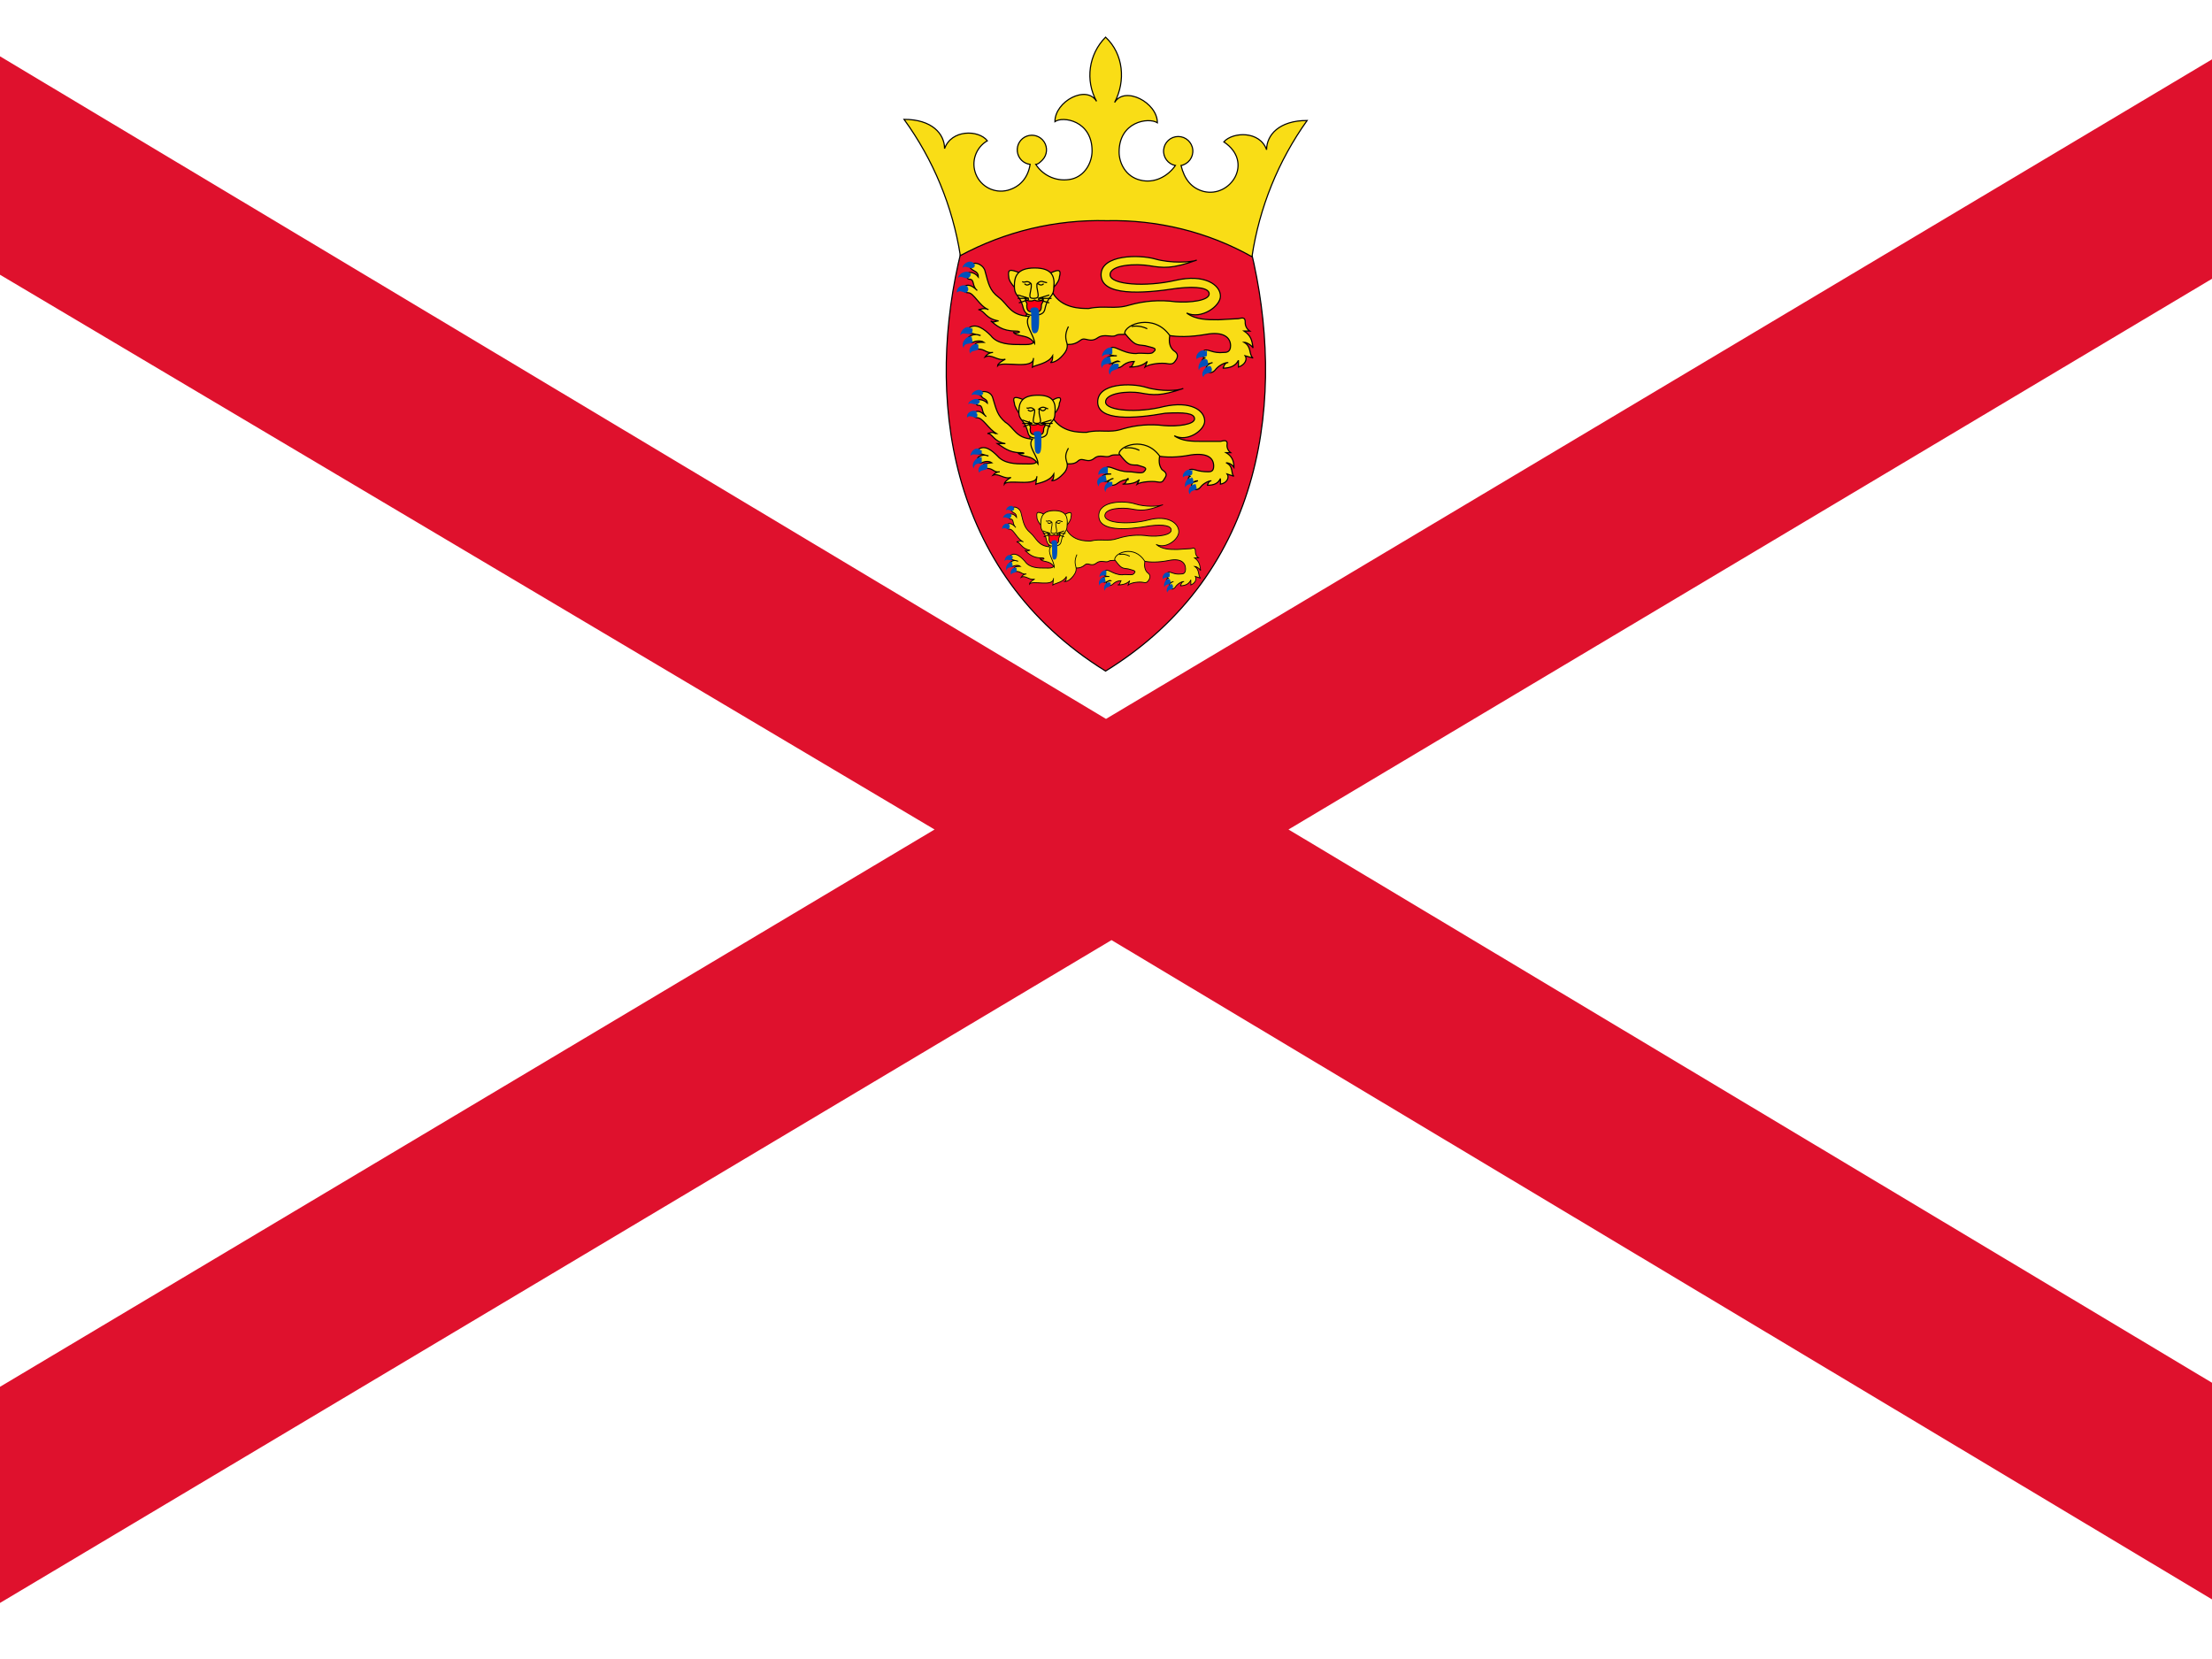
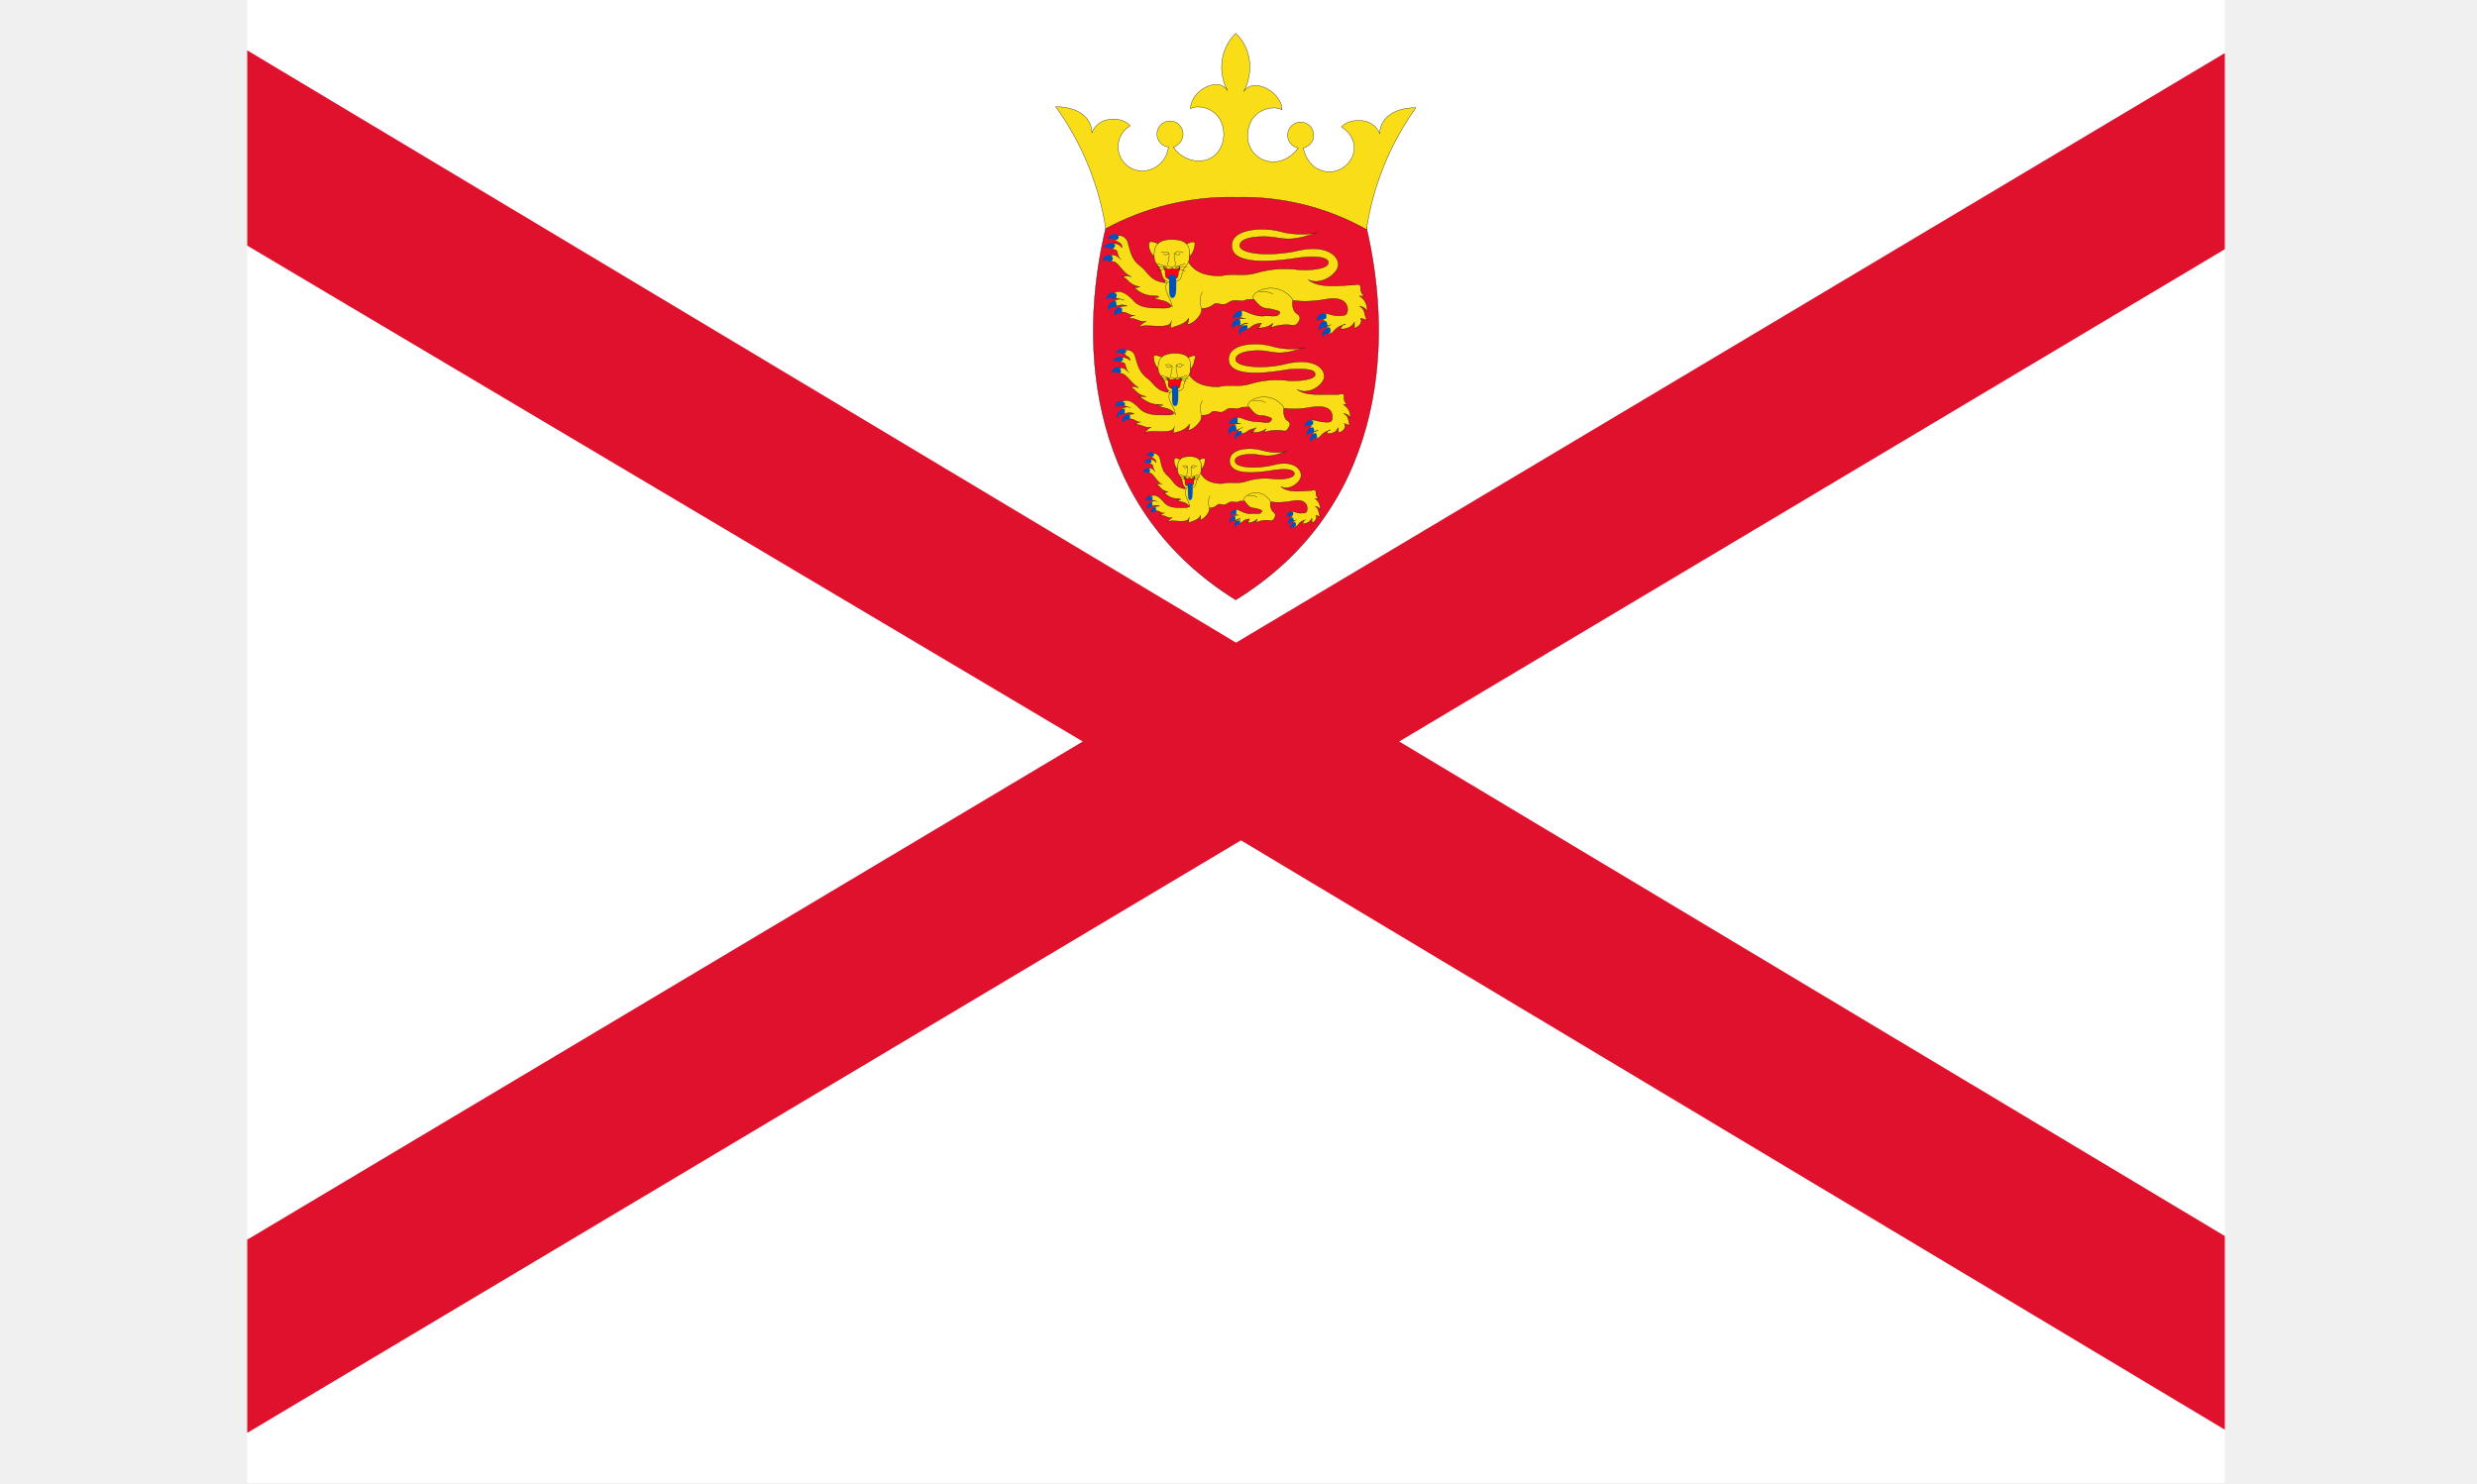
- <svg xmlns="http://www.w3.org/2000/svg" id="flag-icons-je" viewBox="0 0 640 480">
+ <svg xmlns="http://www.w3.org/2000/svg" id="flag-icons-je" viewBox="0 0 801.6 480">
  <defs>
-     <clipPath id="je-a">
-       <path fill-opacity=".7" d="M-5.3-6h40v30h-40z" />
+     <clipPath id="clip-path" transform="translate(80)">
+       <rect width="640" height="480" fill="none" />
    </clipPath>
  </defs>
-   <g clip-path="url(#je-a)" transform="matrix(16 0 0 16 84.8 96)">
-     <path fill="#fff" d="M-5.3-6h40v30h-40z" />
-     <path fill="#df112d" fill-rule="evenodd" d="M-10.3-6v2L11.6 9l-21.8 13v2H-7l21.8-13 21.7 13h3.2v-2L18 9 39.8-4v-2h-3.3L14.7 7-7-6h-3.2z" />
-     <g stroke="#000" transform="translate(-9.7 -6) scale(.20361)">
-       <path fill="#e8112d" stroke-width=".1" d="M132.7 22.2c3.1 12.8 1.4 28.6-12.9 37.4-14.2-8.8-16-24.6-12.8-37.4 3.4-3 18.6-4.9 25.7 0z" />
-       <path fill="#f9dd16" stroke-width=".1" d="M119.9 19.6c4.5-.1 9 1 12.9 3.2a28 28 0 0 1 4.9-12.1c-2.5 0-3.6 1.3-3.6 2.6-.6-1.7-3-1.6-3.8-.7 2.7 1.8.6 5-1.8 4.4-1.1-.3-1.7-1.1-2-2.3a1.3 1.3 0 1 0-.5 0c-.7 1-1.9 1.6-3.1 1.3-1.3-.3-1.9-1.5-1.9-2.5 0-2.7 2.6-3.1 3.4-2.6 0-1.8-2.9-3.3-3.8-1.8 1-1.9.8-4.3-.8-5.8A4.8 4.8 0 0 0 119 9c-.9-1.5-3.7 0-3.7 1.8.7-.5 3.3-.1 3.3 2.6 0 1-.6 2.2-1.8 2.5a3 3 0 0 1-3.2-1.3c.2 0 .4-.2.6-.4a1.3 1.3 0 1 0-1.1.4c-.2 1.2-.9 2-2 2.3a2.4 2.4 0 0 1-1.8-4.4c-.8-1-3.2-1-3.8.7 0-1.3-1.1-2.6-3.6-2.6a28 28 0 0 1 5 12.1 26 26 0 0 1 13-3.1z" />
-       <g id="b">
-         <g fill="#f9dd16" stroke-width=".1">
-           <path d="M130.7 32.2c-.4 0-.4.5-.5.5.8 0 1.2-.3 1.4-.7v.6c.6-.2.8-.7.6-1l.7.2c-.4-.3-.1-1-.8-1.4.2 0 .6.2.8.5-.1-.7-.2-1.1-.8-1.5h.5a.9.9 0 0 1-.4-.8c0-.4-.2-.4-.6-.3l-1.8.1c-1 0-2 0-2.8-.6 1.3.6 3-.6 3-1.5 0-1-1.4-2-4-1.4-2.6.6-5.8.4-5.8-.5s2.3-1 3.5-.8c1.2.2 2 .3 4.2-.5-.5.2-2.3.3-3.7-.1s-4.8-.4-4.8 1.4c0 1.9 3.6 1.7 6.8 1.2 1.8-.2 2.8 0 2.8.5 0 .6-1.7.8-3 .7a10 10 0 0 0-4.1.3c-1.3.4-2.2 0-3.6.3-.7 0-2.4 0-3.2-1.4-.5.4-2 1.1-2.3 1.9-.3.6 0 1.3.4 2 .6.8-.3.7-1 .7-.8 0-2 0-2.6-.8-.6-.6-1.3-1.1-1.9-.7-.3.3 0 .6.2.5l.8.2a1 1 0 0 0-1 .1c-.3.2 0 .6.3.5.2-.1.7-.2 1 0-.3 0-.7 0-.8.2s0 .4.3.4c.6 0 .7.4 1.3.3a.9.9 0 0 0-.7.4c.6-.3 1.1.4 1.8.2-.2.1-.7.4-.7.6.4-.5 3.2.4 3.2-.7l-.1.8c.3-.2 1.4-.3 1.8-1 0 .2 0 .5-.2.6.3 0 .8-.2 1.3-.9.2-.3.2-.5.2-.7.5 0 .8-.1 1.2-.4.4-.3.8.3 1.5-.2.6-.4 1.2 0 1.6-.2.3-.2.8 0 1.2-.2s1 .1 1.6-.4c1 .4 2.3 1 5.2.5 1.6-.3 2.2.3 2.2 1 0 .6-.4.6-.6.6-1 .1-1.3-.3-1.7-.2-.2.1-.4.5 0 .7-.3.1-.3.4-.1.5s.5 0 .8-.1c-.4.1-.7.4-.5.7.1.2.4.3.7 0 .3-.4.8-.7 1.2-.7zm-18.6-8c-.8-.3-1-.3-.9.4 0 .3.3.7.5.9 0-.3.1-1 .4-1.2z" />
-           <path d="M114.8 24.3c.8-.4 1.1-.4.9.3 0 .3-.3.7-.5.9 0-.3 0-1-.4-1.2z" />
-           <path d="M113.5 23.8c1.6 0 1.8.8 1.7 1.7 0 1-.5.6-.8 2-.1.4-.5.5-1 .5-.3 0-.7 0-.9-.6-.3-1.3-.8-1-.8-2 0-.8.2-1.6 1.8-1.6z" />
-           <path d="M109.4 27.5c-.4-.2-.7 0-.9 0 .6.1.6.8 1.8 1-.3 0-.4.2-.7 0 .5.4 1 .9 2.2.9.7 0 .2.3-.2.1.4.5 1.3.1 1.9 1 0-.7-1-1.7-.5-2.4-1.7-.1-1.8-1-2.7-1.7-.8-.6-.9-1.2-1.2-2.3-.1-.5-.7-.8-1-.7-.3 0-.5.3-.2.5.2.2.6.2.6.7-.3-.4-.8-.5-1-.3-.1.2 0 .5.2.5.5 0 .2.6.7 1-.5-.5-.9-.6-1.2-.3-.1.2 0 .5.4.5.5 0 1 1.2 1.8 1.5zm13 4.6c-.2 0-.1.5-.5.5.8 0 1.3-.2 1.6-.5l-.2.5c.4-.3 1.5-.4 2-.3s.6-.1.8-.4c.2-.4 0-.6-.3-.8-.3-.3-.4-.7-.3-1.3-1.4-2-4-1-4-.2.9 1.1 1 1 1.8 1.1.7.2 1.2.2.7.6-.2.2-1 0-1.5.1-1.3 0-2-.9-2.3-.4-.3.4 0 .6.6.6-.4 0-1 0-.9.4.2.7.8-.1 1.1.1-.2 0-.6.1-.6.3 0 .2.5.5 1 0a1.6 1.6 0 0 1 1-.3z" />
-         </g>
-         <path fill="none" stroke-width=".1" d="M123.5 29.2c-.4-.2-.9-.3-1.4-.2m-5.6 0c-.4.8-.2 1.2-.1 1.6m-4-5.6c.2.2.4-.2.8.2-.1-.1-.3.3-.6 0m2-.1c-.3 0-.5-.3-.9.1.1-.1.3.3.6 0m-.6 0v.3c.1.7.3 1-.3 1-.5 0-.3-.3-.2-1v-.3" />
-         <path fill="#ff0016" stroke-width=".1" d="M113.5 27.7c.4 0 .6 0 .6-.6 0-.2.3-.3.1-.7.2.4-.7.4-.7.2 0 .2-1 .2-.8-.2-.1.4.2.5.1.7 0 .6.2.6.7.6z" />
-         <path stroke-width=".1" d="m113 26.5-1-.3m1 .3h-1m1 .1-.9.3m1.7-.4 1-.3m-1 .3h1.2m-1.2.1 1 .3" />
-         <path fill="#0051ba" stroke-width="0" d="M108.1 23.4c-.3-.4-1 0-1 .4.2-.3.6.1.9 0 .1 0 .3-.2.1-.4zm-.3.9c-.3-.4-1.1 0-1.1.4.2-.3.6.1.9 0 .1 0 .3-.3.2-.4zm-.2 1.2c-.4-.4-1.1 0-1 .5.2-.3.6 0 .8 0 .2-.1.3-.4.1-.5zm.3 3.7c-.4-.4-1 .1-1 .6.2-.4.7 0 1-.2 0 0 .2-.3 0-.5zm0 .7c-.5-.1-1 .6-.7 1 0-.5.6-.3.8-.5l-.1-.5zm.6.7c-.5-.2-1 .4-.7.8 0-.3.6-.2.7-.4v-.5zm11.7 1.1c-.5-.1-1 .5-.7 1 0-.5.6-.3.8-.5l-.1-.5zm.6.6c-.5-.1-.9.6-.6 1 0-.5.6-.4.7-.6.1-.1.1-.4 0-.4zm-.4-1.4c-.4-.2-1 .4-.9.8.2-.4.7-.1.9-.3V31zm8.3 1c-.4-.1-.8.6-.6 1 0-.4.6-.3.8-.5 0-.2 0-.5-.2-.5zm0-.7c-.4-.3-1 .3-.8.7.2-.3.7-.1.9-.3v-.5zm.4 1.3c-.5 0-.9.7-.6 1 0-.4.6-.3.7-.5.1-.2 0-.4-.1-.5zm-15.6-5.2c.3 0 .4.1.4.7 0 1 0 1.6-.4 1.6-.3 0-.3-.5-.3-1.3 0-.4 0-.7-.1-.6 0-.3.1-.4.4-.4z" />
-       </g>
-       <g fill="#f9dd16" stroke-width=".1">
-         <path d="M129.2 42.7c-.3 0-.3.4-.4.4.7 0 1-.2 1.2-.6v.5c.6-.1.8-.6.6-.9l.6.2c-.3-.2 0-.9-.7-1.2.2 0 .5.1.7.4 0-.6-.2-1-.7-1.3h.4a.8.8 0 0 1-.3-.8c0-.3-.2-.3-.6-.2h-1.6c-.9 0-1.8 0-2.5-.5 1.2.6 2.7-.5 2.7-1.3 0-1-1.3-1.8-3.6-1.3-2.3.6-5.2.4-5.2-.4s2-1 3.1-.8c1.1.2 1.8.3 3.8-.4-.4.2-2 .3-3.3-.1s-4.3-.4-4.3 1.3c0 1.7 3.2 1.5 6 1 1.7-.1 2.6 0 2.6.5s-1.5.7-2.7.6a9 9 0 0 0-3.7.3c-1.2.4-2 0-3.2.3-.7 0-2.2 0-3-1.3-.4.4-1.7 1-2 1.7-.2.6 0 1.2.4 1.8.5.7-.3.6-1 .6-.6 0-1.7 0-2.3-.7-.5-.5-1.1-1-1.7-.6-.2.3 0 .5.2.4l.7.2a.9.9 0 0 0-.9.1c-.2.2 0 .6.3.5.2-.1.6-.2.9 0l-.7.1c-.1.1 0 .4.3.4.5 0 .6.4 1.1.3a.8.8 0 0 0-.6.3c.5-.2 1 .4 1.6.2-.2.1-.6.4-.6.6.3-.5 2.9.3 2.9-.7l-.1.7c.2-.1 1.2-.2 1.6-.9 0 .2 0 .5-.2.6.3 0 .7-.2 1.2-.8.2-.3.2-.5.2-.7.4 0 .7 0 1-.3.4-.3.8.3 1.4-.2.5-.4 1 0 1.4-.2.3-.2.8 0 1.1-.2s1 .1 1.5-.3c.9.3 2 .9 4.6.4 1.5-.2 2 .3 2 1 0 .5-.3.5-.5.5-1 0-1.2-.3-1.6-.2-.1 0-.3.4 0 .6-.2.1-.2.4 0 .5s.4 0 .7-.1c-.4 0-.7.3-.5.6.1.2.4.3.7 0 .2-.3.7-.6 1-.6zm-16.7-7.2c-.7-.3-1-.3-.8.3 0 .3.3.7.4.9 0-.3.1-1 .4-1.1z" />
-         <path d="M115 35.6c.6-.4 1-.4.7.2 0 .3-.2.7-.4.9 0-.3 0-1-.4-1.1z" />
-         <path d="M113.8 35.1c1.4 0 1.6.7 1.5 1.6 0 .9-.5.5-.7 1.8-.1.3-.5.4-1 .4-.2 0-.6 0-.7-.5-.3-1.2-.8-1-.8-1.8s.2-1.5 1.7-1.5z" />
-         <path d="M110 38.5c-.3-.2-.6 0-.7 0 .5 0 .5.7 1.6.9h-.7c.5.3 1 .8 2 .8.7 0 .2.2-.2 0 .4.5 1.2.1 1.8 1 0-.7-1-1.6-.5-2.2-1.5-.1-1.6-1-2.4-1.5-.7-.6-.8-1.1-1.1-2.1-.1-.5-.6-.7-1-.6-.2 0-.4.2 0 .4 0 .2.5.2.5.6-.3-.3-.8-.4-1-.2 0 .2 0 .4.2.4.5 0 .2.6.7 1-.5-.5-.8-.6-1.1-.3-.1.1 0 .4.3.4.5 0 1 1 1.7 1.4zm11.8 4c-.2 0-.1.5-.5.5.7 0 1.2-.1 1.5-.4l-.2.4c.3-.2 1.3-.3 1.8-.2s.5-.1.7-.4c.2-.3 0-.5-.3-.7-.2-.3-.3-.6-.2-1.2-1.3-1.8-3.6-.9-3.6-.2.8 1 .9 1 1.6 1 .6.2 1 .2.6.6-.2.2-.9 0-1.3 0-1.2 0-1.8-.7-2.1-.3-.3.4 0 .5.5.5-.3 0-.9 0-.8.4.2.6.7 0 1 0-.2 0-.5.2-.5.4 0 .1.4.4.9 0a1.4 1.4 0 0 1 .9-.3z" />
-       </g>
-       <path fill="none" stroke-width=".1" d="M122.8 40a2 2 0 0 0-1.3-.2m-5 0c-.4.7-.2 1-.1 1.4m-3.6-5c.1.2.3-.2.7.2-.1-.1-.3.3-.6 0m1.8-.1c-.2 0-.4-.3-.8 0 .1 0 .3.4.6 0m-.6 0v.4c.1.6.3.9-.2.9s-.3-.3-.2-1v-.2" />
-       <path fill="#ff0016" stroke-width=".1" d="M113.8 38.6c.3 0 .5 0 .5-.5 0-.2.3-.3 0-.6.3.3-.5.3-.5.1 0 .2-1 .2-.8-.1 0 .3.2.4.1.6 0 .5.2.5.7.5z" />
-       <path stroke-width=".1" d="m113.3 37.6-.9-.3m.9.3h-.9m.9 0-.8.3m1.5-.3 1-.3m-1 .3h1.1m-1 0 .8.3" />
-       <path fill="#0051ba" stroke-width="0" d="M108.9 34.8c-.3-.4-1 0-1 .3.3-.2.6.1.9 0 0 0 .3-.2 0-.3zm-.3.8c-.2-.4-1 0-1 .3.2-.2.6.1.8 0 .1 0 .3-.2.2-.3zm-.2 1c-.3-.3-1 0-.9.5.2-.3.6 0 .8 0 .1 0 .2-.4 0-.4zm.3 3.4c-.3-.4-.9 0-.9.5.2-.3.6 0 1-.2V40zm0 .6c-.4 0-.9.6-.6 1 0-.5.5-.4.7-.5v-.5zm.6.6c-.5-.1-1 .4-.7.8 0-.3.6-.2.7-.4v-.4zm10.5 1c-.5 0-1 .5-.6 1 0-.5.5-.3.7-.5l-.1-.5zm.5.6c-.4-.1-.8.5-.5.9 0-.5.5-.4.6-.6v-.3zm-.3-1.3c-.4-.2-1 .4-.8.7.1-.3.6 0 .8-.2v-.4zm7.4 1c-.3-.2-.7.5-.5.8 0-.3.5-.3.7-.4 0-.2 0-.5-.2-.5zm0-.7c-.3-.3-.9.3-.7.6.2-.3.6 0 .8-.3v-.4zm.4 1.2c-.5 0-.8.6-.5.9 0-.4.5-.3.6-.5l-.1-.4zm-14-4.7c.2 0 .3 0 .3.6 0 .9 0 1.4-.3 1.4s-.3-.4-.3-1.1c0-.4 0-.7-.1-.6 0-.2 0-.3.4-.3z" />
-       <g fill="#f9dd16" stroke-width=".1">
-         <path d="M130.7 32.2c-.4 0-.4.5-.5.5.8 0 1.2-.3 1.4-.7v.6c.6-.2.8-.7.6-1l.7.2c-.4-.3-.1-1-.8-1.4.2 0 .6.2.8.5-.1-.7-.2-1.1-.8-1.5h.5a.9.9 0 0 1-.4-.8c0-.4-.2-.4-.6-.3l-1.8.1c-1 0-2 0-2.8-.6 1.3.6 3-.6 3-1.5 0-1-1.4-2-4-1.4-2.6.6-5.8.4-5.8-.5s2.3-1 3.5-.8c1.2.2 2 .3 4.2-.5-.5.2-2.3.3-3.7-.1s-4.8-.4-4.8 1.4c0 1.9 3.6 1.7 6.8 1.2 1.8-.2 2.8 0 2.8.5 0 .6-1.7.8-3 .7a10 10 0 0 0-4.1.3c-1.3.4-2.2 0-3.6.3-.7 0-2.4 0-3.2-1.4-.5.4-2 1.1-2.3 1.9-.3.6 0 1.3.4 2 .6.8-.3.7-1 .7-.8 0-2 0-2.6-.8-.6-.6-1.3-1.1-1.9-.7-.3.3 0 .6.2.5l.8.2a1 1 0 0 0-1 .1c-.3.2 0 .6.3.5.2-.1.7-.2 1 0-.3 0-.7 0-.8.2s0 .4.3.4c.6 0 .7.4 1.3.3a.9.9 0 0 0-.7.4c.6-.3 1.1.4 1.8.2-.2.1-.7.4-.7.6.4-.5 3.2.4 3.2-.7l-.1.8c.3-.2 1.4-.3 1.8-1 0 .2 0 .5-.2.6.3 0 .8-.2 1.3-.9.2-.3.2-.5.2-.7.5 0 .8-.1 1.2-.4.4-.3.8.3 1.5-.2.6-.4 1.2 0 1.6-.2.3-.2.8 0 1.2-.2s1 .1 1.6-.4c1 .4 2.3 1 5.2.5 1.6-.3 2.2.3 2.2 1 0 .6-.4.6-.6.6-1 .1-1.3-.3-1.7-.2-.2.1-.4.5 0 .7-.3.1-.3.4-.1.5s.5 0 .8-.1c-.4.1-.7.4-.5.7.1.2.4.3.7 0 .3-.4.8-.7 1.2-.7zm-18.6-8c-.8-.3-1-.3-.9.4 0 .3.3.7.5.9 0-.3.1-1 .4-1.2z" transform="matrix(.67 0 0 .75 39.2 27.5)" />
-         <path d="M114.8 24.3c.8-.4 1.1-.4.9.3 0 .3-.3.7-.5.9 0-.3 0-1-.4-1.2z" transform="matrix(.67 0 0 .75 39.2 27.5)" />
-         <path d="M113.5 23.8c1.6 0 1.8.8 1.7 1.7 0 1-.5.6-.8 2-.1.4-.5.5-1 .5-.3 0-.7 0-.9-.6-.3-1.3-.8-1-.8-2 0-.8.2-1.6 1.8-1.6z" transform="matrix(.67 0 0 .75 39.2 27.5)" />
-         <path d="M109.4 27.5c-.4-.2-.7 0-.9 0 .6.1.6.8 1.8 1-.3 0-.4.2-.7 0 .5.4 1 .9 2.2.9.7 0 .2.3-.2.1.4.5 1.3.1 1.9 1 0-.7-1-1.7-.5-2.4-1.7-.1-1.8-1-2.7-1.7-.8-.6-.9-1.2-1.2-2.3-.1-.5-.7-.8-1-.7-.3 0-.5.3-.2.5.2.2.6.2.6.7-.3-.4-.8-.5-1-.3-.1.2 0 .5.2.5.5 0 .2.6.7 1-.5-.5-.9-.6-1.2-.3-.1.2 0 .5.4.5.5 0 1 1.2 1.8 1.5zm13 4.6c-.2 0-.1.5-.5.5.8 0 1.3-.2 1.6-.5l-.2.5c.4-.3 1.5-.4 2-.3s.6-.1.8-.4c.2-.4 0-.6-.3-.8-.3-.3-.4-.7-.3-1.3-1.4-2-4-1-4-.2.9 1.1 1 1 1.8 1.1.7.2 1.2.2.7.6-.2.2-1 0-1.5.1-1.3 0-2-.9-2.3-.4-.3.4 0 .6.6.6-.4 0-1 0-.9.4.2.7.8-.1 1.1.1-.2 0-.6.1-.6.3 0 .2.5.5 1 0a1.6 1.6 0 0 1 1-.3z" transform="matrix(.67 0 0 .75 39.2 27.5)" />
-       </g>
-       <path fill="none" stroke-width=".1" d="M123.5 29.2c-.4-.2-.9-.3-1.4-.2m-5.6 0c-.4.8-.2 1.2-.1 1.6m-4-5.6c.2.2.4-.2.8.2-.1-.1-.3.3-.6 0m2-.1c-.3 0-.5-.3-.9.1.1-.1.3.3.6 0m-.6 0v.3c.1.7.3 1-.3 1-.5 0-.3-.3-.2-1v-.3" transform="matrix(.67 0 0 .75 39.2 27.5)" />
-       <path fill="#ff0016" stroke-width=".1" d="M113.5 27.7c.4 0 .6 0 .6-.6 0-.2.3-.3.1-.7.2.4-.7.4-.7.2 0 .2-1 .2-.8-.2-.1.4.2.5.1.7 0 .6.2.6.7.6z" transform="matrix(.67 0 0 .75 39.2 27.5)" />
-       <path stroke-width=".1" d="m113 26.5-1-.3m1 .3h-1m1 .1-.9.3m1.7-.4 1-.3m-1 .3h1.2m-1.2.1 1 .3" transform="matrix(.67 0 0 .75 39.2 27.5)" />
-       <path fill="#0051ba" stroke-width="0" d="M108.1 23.4c-.3-.4-1 0-1 .4.2-.3.6.1.9 0 .1 0 .3-.2.1-.4zm-.3.9c-.3-.4-1.1 0-1.1.4.2-.3.6.1.9 0 .1 0 .3-.3.2-.4zm-.2 1.2c-.4-.4-1.1 0-1 .5.2-.3.6 0 .8 0 .2-.1.3-.4.1-.5zm.3 3.7c-.4-.4-1 .1-1 .6.2-.4.7 0 1-.2 0 0 .2-.3 0-.5zm0 .7c-.5-.1-1 .6-.7 1 0-.5.6-.3.8-.5l-.1-.5zm.6.7c-.5-.2-1 .4-.7.8 0-.3.6-.2.7-.4v-.5zm11.7 1.1c-.5-.1-1 .5-.7 1 0-.5.6-.3.8-.5l-.1-.5zm.6.6c-.5-.1-.9.6-.6 1 0-.5.6-.4.7-.6.1-.1.1-.4 0-.4zm-.4-1.4c-.4-.2-1 .4-.9.8.2-.4.7-.1.9-.3V31zm8.3 1c-.4-.1-.8.6-.6 1 0-.4.6-.3.8-.5 0-.2 0-.5-.2-.5zm0-.7c-.4-.3-1 .3-.8.7.2-.3.7-.1.9-.3v-.5zm.4 1.3c-.5 0-.9.7-.6 1 0-.4.6-.3.7-.5.1-.2 0-.4-.1-.5zm-15.6-5.2c.3 0 .4.1.4.7 0 1 0 1.6-.4 1.6-.3 0-.3-.5-.3-1.3 0-.4 0-.7-.1-.6 0-.3.1-.4.4-.4z" transform="matrix(.67 0 0 .75 39.2 27.5)" />
+   <g clip-path="url(#clip-path)">
+     <path d="M0,0H640V480H0Z" transform="translate(80)" fill="#fff" />
+     <path d="M-80,0V32L270.4,240-78.4,448v32h51.2L321.6,272,668.8,480H720V448L372.8,240,721.6,32V0H668.8L320,208-27.2,0H-80Z" transform="translate(80)" fill="#df112d" fill-rule="evenodd" />
+     <path d="M361.9,72.32c10.1,41.7,4.57,93.17-42,121.84-46.26-28.67-52.12-80.14-41.7-121.84C289.26,62.55,338.77,56.36,361.9,72.32Z" transform="translate(80)" fill="#e8112d" stroke="#000" stroke-width="0.1" />
+     <path d="M320.21,63.85a82.16,82.16,0,0,1,42,10.43,91.22,91.22,0,0,1,16-39.42c-8.14,0-11.72,4.23-11.72,8.47-2-5.54-9.78-5.21-12.38-2.28,8.79,5.86,2,16.29-5.87,14.33-3.58-1-5.54-3.58-6.51-7.49a4.23,4.23,0,1,0-1.63,0c-2.28,3.26-6.19,5.21-10.1,4.23A8.2,8.2,0,0,1,323.79,44c0-8.8,8.47-10.1,11.08-8.47,0-5.86-9.45-10.75-12.38-5.86,3.25-6.19,2.6-14-2.61-18.9a15.63,15.63,0,0,0-2.61,18.57c-2.93-4.89-12,0-12,5.86,2.28-1.63,10.75-.32,10.75,8.47,0,3.26-2,7.17-5.86,8.15a9.79,9.79,0,0,1-10.43-4.24c.65,0,1.3-.65,2-1.3a4.23,4.23,0,1,0-6,.18,4.19,4.19,0,0,0,2.4,1.12,8.73,8.73,0,0,1-6.51,7.5,7.82,7.82,0,0,1-5.87-14.34c-2.6-3.26-10.42-3.26-12.38,2.28,0-4.23-3.58-8.47-11.72-8.47A91.23,91.23,0,0,1,277.85,74,84.74,84.74,0,0,1,320.21,63.85Z" transform="translate(80)" fill="#f9dd16" stroke="#000" stroke-width="0.1" />
+     <g id="b">
+       <path d="M355.39,104.9c-1.3,0-1.3,1.63-1.63,1.63,2.61,0,3.91-1,4.56-2.28v2c2-.65,2.61-2.28,2-3.25l2.28.65c-1.31-1-.33-3.26-2.61-4.56a3.94,3.94,0,0,1,2.61,1.62c-.33-2.28-.66-3.58-2.61-4.88h1.63a2.93,2.93,0,0,1-1.3-2.61c0-1.3-.66-1.3-2-1l-5.86.33c-3.26,0-6.52,0-9.12-2,4.23,2,9.77-2,9.77-4.89,0-3.26-4.56-6.52-13-4.56s-18.9,1.3-18.9-1.63,7.5-3.26,11.4-2.61,6.52,1,13.69-1.63c-1.63.66-7.5,1-12.06-.32s-15.63-1.3-15.63,4.56c0,6.19,11.72,5.54,22.15,3.91,5.86-.65,9.12,0,9.12,1.63,0,2-5.54,2.6-9.77,2.28a32.6,32.6,0,0,0-13.36,1c-4.23,1.3-7.17,0-11.73,1-2.28,0-7.82,0-10.42-4.56-1.63,1.3-6.52,3.59-7.49,6.19-1,2,0,4.24,1.3,6.52,1.95,2.6-1,2.28-3.26,2.28-2.61,0-6.51,0-8.47-2.61-1.95-2-4.23-3.58-6.19-2.28-1,1,0,2,.65,1.63l2.61.65a3.26,3.26,0,0,0-3.26.33c-1,.65,0,2,1,1.63a3.75,3.75,0,0,1,3.26,0c-1,0-2.28,0-2.61.65s0,1.3,1,1.3c1.95,0,2.28,1.3,4.23,1a2.93,2.93,0,0,0-2.28,1.3c2-1,3.59,1.3,5.87.65-.66.33-2.28,1.31-2.28,2,1.3-1.63,10.42,1.3,10.42-2.28l-.33,2.6c1-.65,4.57-1,5.87-3.25,0,.65,0,1.62-.65,2,1,0,2.6-.65,4.23-2.93a3.52,3.52,0,0,0,.65-2.28,5.68,5.68,0,0,0,3.91-1.31c1.31-1,2.61,1,4.89-.65,1.95-1.3,3.91,0,5.21-.65,1-.65,2.61,0,3.91-.65s3.26.33,5.21-1.3c3.26,1.3,7.5,3.25,16.94,1.63,5.22-1,7.17,1,7.17,3.25,0,2-1.3,2-2,2-3.26.32-4.24-1-5.54-.65a1.25,1.25,0,0,0,0,2.28c-1,.32-1,1.3-.33,1.63a3.89,3.89,0,0,0,2.61-.33c-1.3.33-2.28,1.3-1.63,2.28.33.65,1.3,1,2.28,0a5.54,5.54,0,0,1,3.91-2.28Zm-60.6-26.06c-2.6-1-3.25-1-2.93,1.3a5.28,5.28,0,0,0,1.63,2.93c0-1,.33-3.25,1.3-3.91Z" transform="translate(80)" fill="#f9dd16" stroke="#000" stroke-width="0.1" />
+       <path d="M303.59,79.16c2.61-1.3,3.58-1.3,2.93,1a5.22,5.22,0,0,1-1.63,2.93C304.89,82.1,304.89,79.82,303.59,79.16Z" transform="translate(80)" fill="#f9dd16" stroke="#000" stroke-width="0.1" />
+       <path d="M299.36,77.53c5.21,0,5.86,2.61,5.53,5.54,0,3.26-1.62,2-2.6,6.52-.33,1.3-1.63,1.63-3.26,1.63a2.57,2.57,0,0,1-2.93-2c-1-4.23-2.61-3.26-2.61-6.51,0-2.61.65-5.22,5.87-5.22Z" transform="translate(80)" fill="#f9dd16" stroke="#000" stroke-width="0.1" />
+       <path d="M286,89.59c-1.3-.65-2.28,0-2.93,0,1.95.32,1.95,2.6,5.86,3.26-1,0-1.3.65-2.28,0,1.63,1.3,3.26,2.93,7.17,2.93,2.28,0,.65,1-.65.32,1.3,1.63,4.23.33,6.19,3.26,0-2.28-3.26-5.54-1.63-7.82-5.54-.32-5.87-3.25-8.8-5.54-2.61-2-2.93-3.9-3.91-7.49a3,3,0,0,0-3.26-2.28c-1,0-1.62,1-.65,1.63.65.65,2,.65,2,2.28-1-1.3-2.61-1.63-3.26-1-.33.66,0,1.63.65,1.63,1.63,0,.65,2,2.28,3.26-1.63-1.63-2.93-2-3.91-1-.32.65,0,1.63,1.31,1.63,1.62,0,3.25,3.91,5.86,4.89Zm42.35,15c-.65,0-.33,1.63-1.63,1.63,2.61,0,4.24-.65,5.21-1.63l-.65,1.63c1.3-1,4.89-1.3,6.52-1s1.95-.33,2.6-1.31c.66-1.3,0-2-1-2.6-1-1-1.31-2.28-1-4.24-4.56-6.51-13-3.26-13-.65,2.93,3.58,3.26,3.26,5.86,3.58,2.28.65,3.91.65,2.28,2-.65.65-3.26,0-4.88.32-4.24,0-6.52-2.93-7.5-1.3-1,1.3,0,2,2,2-1.31,0-3.26,0-2.93,1.3.65,2.28,2.6-.33,3.58.32-.65,0-2,.33-2,1s1.63,1.63,3.26,0a5.29,5.29,0,0,1,3.26-1Z" transform="translate(80)" fill="#f9dd16" stroke="#000" stroke-width="0.1" />
+       <path d="M331.93,95.13a7.14,7.14,0,0,0-4.56-.65m-18.24,0a6,6,0,0,0-.33,5.21m-13-18.25c.65.66,1.31-.65,2.61.66-.33-.33-1,1-2,0m6.52-.33c-1,0-1.63-1-2.93.33.32-.33,1,1,1.95,0m-1.95,0v1c.32,2.28,1,3.26-1,3.26-1.63,0-1-1-.65-3.26v-1" transform="translate(80)" fill="none" stroke="#000" stroke-width="0.1" />
+       <path d="M299.36,90.24c1.3,0,1.95,0,1.95-1.95,0-.66,1-1,.33-2.29.65,1.31-2.28,1.31-2.28.66,0,.65-3.26.65-2.61-.66-.33,1.31.65,1.63.33,2.29,0,1.95.65,1.95,2.28,1.95Z" transform="translate(80)" fill="#ff0016" stroke="#000" stroke-width="0.1" />
+       <path d="M297.73,86.33l-3.26-1m3.26,1h-3.26m3.26.33-2.94,1m5.54-1.3,3.26-1m-3.26,1h3.91m-3.91.33,3.26,1" transform="translate(80)" stroke="#000" stroke-width="0.1" />
+       <path d="M281.76,76.23c-1-1.3-3.25,0-3.25,1.3.65-1,1.95.33,2.93,0A.74.74,0,0,0,281.76,76.23Zm-1,2.93c-1-1.3-3.59,0-3.59,1.31.65-1,2,.32,2.93,0C280.46,80.47,281.11,79.49,280.79,79.16Zm-.66,3.91a1.94,1.94,0,0,0-3.25,1.63c.65-1,1.95,0,2.6,0,.65-.32,1-1.3.33-1.63Zm1,12.06c-1.3-1.31-3.26.32-3.26,2,.66-1.3,2.28,0,3.26-.65,0,0,.65-1,0-1.63Zm0,2.28c-1.63-.33-3.26,2-2.28,3.25,0-1.62,2-1,2.61-1.62l-.33-1.63Zm2,2.28c-1.63-.65-3.26,1.3-2.28,2.6,0-1,1.95-.65,2.28-1.3v-1.3Zm38.11,3.58a2.23,2.23,0,0,0-2.28,3.26c0-1.63,2-1,2.61-1.63l-.33-1.63Zm2,2c-1.63-.33-2.93,2-2,3.25,0-1.63,2-1.3,2.28-2,.33-.33.33-1.3,0-1.3Zm-1.31-4.57c-1.3-.65-3.25,1.31-2.93,2.61.65-1.3,2.28-.32,2.93-1v-1.63Zm27,3.26c-1.3-.32-2.6,2-1.95,3.26,0-1.3,1.95-1,2.61-1.63C349.53,104.9,349.53,103.92,348.87,103.92Zm0-2.28c-1.3-1-3.25,1-2.6,2.28.65-1,2.28-.32,2.93-1v-1.63Zm1.31,4.24c-1.63,0-2.94,2.28-2,3.25,0-1.3,2-1,2.28-1.62a1.43,1.43,0,0,0-.32-1.63ZM299.36,88.94c1,0,1.3.32,1.3,2.28,0,3.26,0,5.21-1.3,5.21-1,0-1-1.63-1-4.24,0-1.3,0-2.28-.33-2C298.05,89.26,298.38,88.94,299.36,88.94Z" transform="translate(80)" fill="#0051ba" />
    </g>
+     <path d="M350.5,139.11c-1,0-1,1.3-1.3,1.3,2.28,0,3.26-.65,3.91-2v1.63c1.95-.32,2.61-2,1.95-2.93l2,.65c-1-.65,0-2.93-2.28-3.91A2.83,2.83,0,0,1,357,135.2a4.42,4.42,0,0,0-2.28-4.24H356a2.61,2.61,0,0,1-1-2.6c0-1-.65-1-1.95-.66H347.9c-2.94,0-5.87,0-8.15-1.62,3.91,2,8.8-1.63,8.8-4.24,0-3.26-4.24-5.86-11.73-4.23-7.49,2-16.94,1.3-16.94-1.31s6.52-3.26,10.1-2.6,5.86,1,12.38-1.31c-1.3.65-6.52,1-10.75-.32s-14-1.31-14,4.23,10.42,4.89,19.55,3.26c5.53-.33,8.47,0,8.47,1.63s-4.89,2.28-8.8,2a29.39,29.39,0,0,0-12.05,1c-3.91,1.3-6.52,0-10.43,1-2.28,0-7.17,0-9.77-4.24-1.3,1.31-5.54,3.26-6.52,5.54-.65,2,0,3.91,1.31,5.87,1.62,2.28-1,1.95-3.26,1.95-2,0-5.54,0-7.49-2.28-1.63-1.63-3.59-3.26-5.54-2-.65,1,0,1.63.65,1.31l2.28.65a2.91,2.91,0,0,0-2.93.33,1,1,0,0,0,1,1.62,3.13,3.13,0,0,1,2.94,0l-2.28.33c-.33.33,0,1.3,1,1.3,1.63,0,2,1.31,3.59,1a2.59,2.59,0,0,0-2,1c1.63-.65,3.26,1.3,5.21.65-.65.32-1.95,1.3-1.95,2,1-1.63,9.45,1,9.45-2.28l-.33,2.28c.65-.32,3.91-.65,5.21-2.93,0,.65,0,1.63-.65,2,1,0,2.28-.66,3.91-2.61a3.52,3.52,0,0,0,.65-2.28c1.31,0,2.28,0,3.26-1,1.3-1,2.61,1,4.56-.65,1.63-1.3,3.26,0,4.56-.65,1-.65,2.61,0,3.59-.65s3.25.32,4.88-1c2.93,1,6.52,2.93,15,1.3,4.89-.65,6.51,1,6.51,3.26,0,1.63-1,1.63-1.62,1.63-3.26,0-3.91-1-5.22-.65a1.19,1.19,0,0,0,0,2,.92.92,0,0,0,0,1.63c.65.33,1.31,0,2.28-.32-1.3,0-2.28,1-1.63,1.95.33.65,1.31,1,2.28,0a5,5,0,0,1,3.26-1.95Zm-54.4-23.46c-2.28-1-3.26-1-2.61,1,0,1,1,2.28,1.3,2.93,0-1,.33-3.26,1.31-3.58Z" transform="translate(80)" fill="#f9dd16" stroke="#000" stroke-width="0.1" />
+     <path d="M304.24,116c2-1.31,3.26-1.31,2.28.65a4.84,4.84,0,0,1-1.3,2.93c0-1,0-3.26-1.3-3.58Z" transform="translate(80)" fill="#f9dd16" stroke="#000" stroke-width="0.1" />
+     <path d="M300.33,114.35c4.56,0,5.22,2.28,4.89,5.21,0,2.93-1.63,1.63-2.28,5.86-.33,1-1.63,1.31-3.26,1.31a2,2,0,0,1-2.28-1.63c-1-3.91-2.61-3.26-2.61-5.87S295.45,114.35,300.33,114.35Z" transform="translate(80)" fill="#f9dd16" stroke="#000" stroke-width="0.1" />
+     <path d="M288,125.42c-1-.65-1.95,0-2.28,0,1.63,0,1.63,2.28,5.22,2.94h-2.28c1.62,1,3.25,2.6,6.51,2.6,2.28,0,.65.65-.65,0,1.3,1.63,3.91.33,5.86,3.26,0-2.28-3.25-5.21-1.63-7.17-4.88-.32-5.21-3.26-7.81-4.88-2.28-2-2.61-3.59-3.59-6.85a2.61,2.61,0,0,0-3.26-1.95c-.65,0-1.3.65,0,1.3,0,.65,1.63.65,1.63,2-1-1-2.6-1.31-3.25-.65,0,.65,0,1.3.65,1.3,1.63,0,.65,2,2.28,3.26-1.63-1.63-2.61-2-3.59-1-.32.33,0,1.3,1,1.3,1.63,0,3.26,3.26,5.54,4.56Zm38.45,13c-.66,0-.33,1.63-1.63,1.63,2.28,0,3.91-.32,4.88-1.3l-.65,1.3c1-.65,4.24-1,5.87-.65s1.62-.32,2.28-1.3,0-1.63-1-2.28a4.77,4.77,0,0,1-.65-3.91c-4.24-5.86-11.73-2.93-11.73-.65,2.61,3.26,2.93,3.26,5.21,3.26,2,.65,3.26.65,2,1.95-.66.65-2.94,0-4.24,0-3.91,0-5.86-2.28-6.84-1s0,1.63,1.63,1.63c-1,0-2.93,0-2.61,1.3.65,2,2.28,0,3.26,0-.65,0-1.63.66-1.63,1.31,0,.32,1.3,1.3,2.93,0a4.59,4.59,0,0,1,2.94-1Z" transform="translate(80)" fill="#f9dd16" stroke="#000" stroke-width="0.1" />
+     <path d="M329.65,130.31a6.47,6.47,0,0,0-4.23-.65m-16.29,0c-1.3,2.28-.65,3.26-.33,4.56m-11.72-16.29c.32.65,1-.65,2.28.65-.33-.32-1,1-2,0m5.87-.32c-.66,0-1.31-1-2.61,0,.32,0,1,1.3,1.95,0m-1.95,0v1.3c.32,2,1,2.93-.65,2.93s-1-1-.65-3.26v-.65" transform="translate(80)" fill="none" stroke="#000" stroke-width="0.1" />
+     <path d="M300.33,125.75c1,0,1.63,0,1.63-1.63,0-.65,1-1,0-2,1,1-1.63,1-1.63.32,0,.65-3.25.65-2.6-.32,0,1,.65,1.3.32,2,0,1.63.65,1.63,2.28,1.63Z" transform="translate(80)" fill="#ff0016" stroke="#000" stroke-width="0.1" />
+     <path d="M298.7,122.49l-2.93-1m2.93,1h-2.93m2.93,0-2.6,1m4.88-1,3.26-1m-3.26,1h3.59m-3.26,0,2.61,1" transform="translate(80)" stroke="#000" stroke-width="0.1" />
+     <path d="M284.37,113.37c-1-1.3-3.26,0-3.26,1,1-.65,2,.32,2.93,0,0,0,1-.65,0-1Zm-1,2.61c-.65-1.31-3.26,0-3.26,1,.66-.65,2,.33,2.61,0C283.07,117,283.72,116.3,283.39,116Zm-.65,3.25c-1-1-3.26,0-2.93,1.63.65-1,1.95,0,2.61,0,.32,0,.65-1.3,0-1.3Zm1,11.08c-1-1.3-2.93,0-2.93,1.63.65-1,1.95,0,3.25-.65v-1Zm0,2c-1.3,0-2.93,1.95-2,3.25,0-1.63,1.63-1.3,2.28-1.63v-1.62Zm1.95,1.95c-1.63-.33-3.25,1.3-2.28,2.61,0-1,2-.66,2.28-1.31v-1.3Zm34.21,3.26c-1.63,0-3.26,1.63-1.95,3.26,0-1.63,1.62-1,2.28-1.63Zm1.63,2c-1.3-.32-2.61,1.63-1.63,2.93,0-1.62,1.63-1.3,1.95-2v-1Zm-1-4.23c-1.3-.65-3.26,1.3-2.61,2.28.33-1,2,0,2.61-.65V135.2Zm24.11,3.25c-1-.65-2.28,1.63-1.63,2.61,0-1,1.63-1,2.28-1.3,0-.65,0-1.63-.65-1.63Zm0-2.28c-1-1-2.93,1-2.28,2,.65-1,1.95,0,2.6-1v-1.3Zm1.3,3.91c-1.63,0-2.6,2-1.63,2.94,0-1.31,1.63-1,2-1.63Zm-45.61-15.31c.65,0,1,0,1,2,0,2.93,0,4.56-1,4.56s-1-1.31-1-3.59c0-1.3,0-2.28-.33-2,0-.65,0-1,1.3-1Z" transform="translate(80)" fill="#0051ba" />
+     <path d="M342.58,168.26c-.87,0-.87,1.22-1.09,1.22a3,3,0,0,0,3.06-1.71v1.47c1.31-.49,1.74-1.71,1.31-2.44l1.52.49c-.87-.74-.21-2.45-1.74-3.42a2.53,2.53,0,0,1,1.74,1.22c-.21-1.71-.43-2.69-1.74-3.67h1.09a2.28,2.28,0,0,1-.87-1.95c0-1-.44-1-1.31-.74l-3.93.25c-2.18,0-4.37,0-6.11-1.47,2.83,1.47,6.55-1.46,6.55-3.66,0-2.45-3.06-4.89-8.74-3.42s-12.66,1-12.66-1.22,5-2.45,7.64-2,4.37.73,9.17-1.22c-1.09.49-5,.73-8.07-.25s-10.48-1-10.48,3.43c0,4.64,7.86,4.15,14.84,2.93,3.93-.49,6.11,0,6.11,1.22,0,1.47-3.71,1.95-6.55,1.71a19.65,19.65,0,0,0-8.94.73c-2.84,1-4.81,0-7.86.74-1.53,0-5.24,0-7-3.43-1.09,1-4.36,2.69-5,4.65-.65,1.46,0,3.17.88,4.88,1.31,2-.66,1.71-2.19,1.71-1.74,0-4.36,0-5.67-1.95-1.31-1.47-2.84-2.69-4.15-1.71-.65.73,0,1.47.44,1.22l1.74.49a2,2,0,0,0-2.18.24.71.71,0,0,0,.66,1.23,2.27,2.27,0,0,1,2.18,0c-.66,0-1.53,0-1.75.48a.65.65,0,0,0,.66,1c1.31,0,1.52,1,2.83.73a1.93,1.93,0,0,0-1.52,1c1.31-.73,2.4,1,3.93.49-.44.24-1.53,1-1.53,1.47.87-1.23,7,1,7-1.71l-.22,2c.66-.49,3.06-.73,3.93-2.44,0,.49,0,1.22-.43,1.46.65,0,1.74-.49,2.83-2.2a2.85,2.85,0,0,0,.44-1.71,3.56,3.56,0,0,0,2.62-1c.87-.74,1.75.73,3.27-.49,1.31-1,2.62,0,3.5-.49.65-.49,1.74,0,2.62-.49s2.18.25,3.49-1c2.18,1,5,2.45,11.35,1.23,3.49-.74,4.8.73,4.8,2.44,0,1.46-.87,1.46-1.31,1.46-2.18.25-2.84-.73-3.71-.48a1,1,0,0,0,0,1.71.67.67,0,0,0-.22,1.22c.44.24,1.09,0,1.75-.25-.88.25-1.53,1-1.09,1.71.21.49.87.74,1.52,0a3.67,3.67,0,0,1,2.62-1.71ZM302,148.72c-1.74-.74-2.18-.74-2,1a4.14,4.14,0,0,0,1.09,2.2c0-.73.22-2.44.87-2.93Z" transform="translate(80)" fill="#f9dd16" stroke="#000" stroke-width="0.1" />
+     <path d="M307.88,149c1.74-1,2.4-1,2,.73a4.07,4.07,0,0,1-1.09,2.2C308.75,151.16,308.75,149.45,307.88,149Z" transform="translate(80)" fill="#f9dd16" stroke="#000" stroke-width="0.1" />
+     <path d="M305,147.74c3.49,0,3.93,1.95,3.71,4.15,0,2.45-1.09,1.47-1.75,4.89-.21,1-1.09,1.22-2.18,1.22a1.72,1.72,0,0,1-2-1.46c-.66-3.18-1.75-2.45-1.75-4.89,0-2,.44-3.91,3.93-3.91Z" transform="translate(80)" fill="#f9dd16" stroke="#000" stroke-width="0.1" />
+     <path d="M296.09,156.78c-.87-.49-1.53,0-2,0,1.31.24,1.31,1.95,3.93,2.44-.66,0-.88.49-1.53,0,1.09,1,2.18,2.2,4.8,2.2,1.53,0,.44.74-.44.25.88,1.22,2.84.24,4.15,2.44,0-1.71-2.18-4.15-1.09-5.86-3.71-.25-3.93-2.45-5.89-4.16-1.75-1.46-2-2.93-2.62-5.62-.22-1.22-1.53-1.95-2.19-1.71-.65,0-1.09.74-.43,1.22.43.49,1.31.49,1.31,1.71-.66-1-1.75-1.22-2.19-.73-.21.49,0,1.22.44,1.22,1.09,0,.44,1.47,1.53,2.45-1.09-1.23-2-1.47-2.62-.74a.85.85,0,0,0,.87,1.22c1.09,0,2.19,2.94,3.93,3.67ZM324.47,168c-.44,0-.22,1.22-1.09,1.22a4.45,4.45,0,0,0,3.49-1.22l-.44,1.22a6.71,6.71,0,0,1,4.37-.73c1.09.24,1.31-.25,1.74-1,.44-1,0-1.47-.65-1.95a3.62,3.62,0,0,1-.66-3.18c-3.05-4.89-8.73-2.44-8.73-.49,2,2.69,2.18,2.44,3.93,2.69,1.53.49,2.62.49,1.53,1.46-.44.49-2.18,0-3.28.25-2.83,0-4.36-2.2-5-1-.65,1,0,1.47,1.31,1.47-.87,0-2.18,0-2,1,.44,1.71,1.75-.24,2.4.25-.44,0-1.31.24-1.31.73s1.09,1.22,2.18,0a3.24,3.24,0,0,1,2.19-.73Z" transform="translate(80)" fill="#f9dd16" stroke="#000" stroke-width="0.1" />
+     <path d="M326.87,160.93a4.38,4.38,0,0,0-3.06-.49m-12.22,0a5,5,0,0,0-.22,3.91m-8.73-13.68c.44.49.87-.49,1.75.49-.22-.24-.66.73-1.31,0m4.36-.24c-.65,0-1.09-.74-2,.24.22-.24.65.73,1.31,0m-1.31,0v.73c.22,1.71.65,2.45-.66,2.45-1.09,0-.65-.74-.43-2.45v-.73" transform="translate(80)" fill="none" stroke="#000" stroke-width="0.1" />
+     <path d="M305,157.27c.87,0,1.31,0,1.31-1.47,0-.49.66-.73.22-1.71.43,1-1.53,1-1.53.49,0,.49-2.18.49-1.75-.49-.21,1,.44,1.22.22,1.71,0,1.47.44,1.47,1.53,1.47Z" transform="translate(80)" fill="#ff0016" stroke="#000" stroke-width="0.1" />
+     <path d="M304,154.34l-2.18-.74m2.18.74h-2.18m2.18.24-2,.73m3.72-1,2.18-.74m-2.18.74h2.61m-2.61.24,2.18.73" transform="translate(80)" stroke="#000" stroke-width="0.1" />
+     <path d="M293.25,146.76c-.65-1-2.18,0-2.18,1,.44-.73,1.31.24,2,0A.58.58,0,0,0,293.25,146.76Zm-.65,2.2c-.66-1-2.4,0-2.4,1,.43-.73,1.31.24,2,0C292.38,149.94,292.82,149.21,292.6,149Zm-.44,2.93a1.31,1.31,0,0,0-2.18,1.22c.44-.73,1.31,0,1.75,0,.43-.24.65-1,.21-1.22Zm.66,9c-.88-1-2.19.25-2.19,1.47.44-1,1.53,0,2.19-.49,0,0,.43-.73,0-1.22Zm0,1.71c-1.09-.24-2.19,1.47-1.53,2.45,0-1.22,1.31-.74,1.75-1.22l-.22-1.23Zm1.31,1.71c-1.09-.48-2.19,1-1.53,2,0-.73,1.31-.49,1.53-1v-1ZM319.66,167a1.64,1.64,0,0,0-1.52,2.44c0-1.22,1.31-.73,1.74-1.22l-.22-1.22Zm1.31,1.47c-1.09-.25-2,1.46-1.31,2.44,0-1.22,1.31-1,1.53-1.47.22-.24.22-1,0-1Zm-.87-3.42c-.87-.49-2.18,1-2,1.95.43-1,1.52-.24,2-.73v-1.22Zm18.12,2.44c-.88-.24-1.75,1.47-1.31,2.44,0-1,1.31-.73,1.74-1.22C338.65,168.26,338.65,167.53,338.22,167.53Zm0-1.71c-.88-.73-2.19.73-1.75,1.71.44-.73,1.53-.24,2-.73v-1.22Zm.87,3.18c-1.09,0-2,1.71-1.31,2.44,0-1,1.31-.73,1.53-1.22a1.15,1.15,0,0,0-.22-1.22Zm-34-12.71c.66,0,.87.25.87,1.71,0,2.44,0,3.91-.87,3.91-.65,0-.65-1.22-.65-3.18,0-1,0-1.71-.22-1.46C304.17,156.54,304.39,156.29,305,156.29Z" transform="translate(80)" fill="#0051ba" />
  </g>
</svg>
